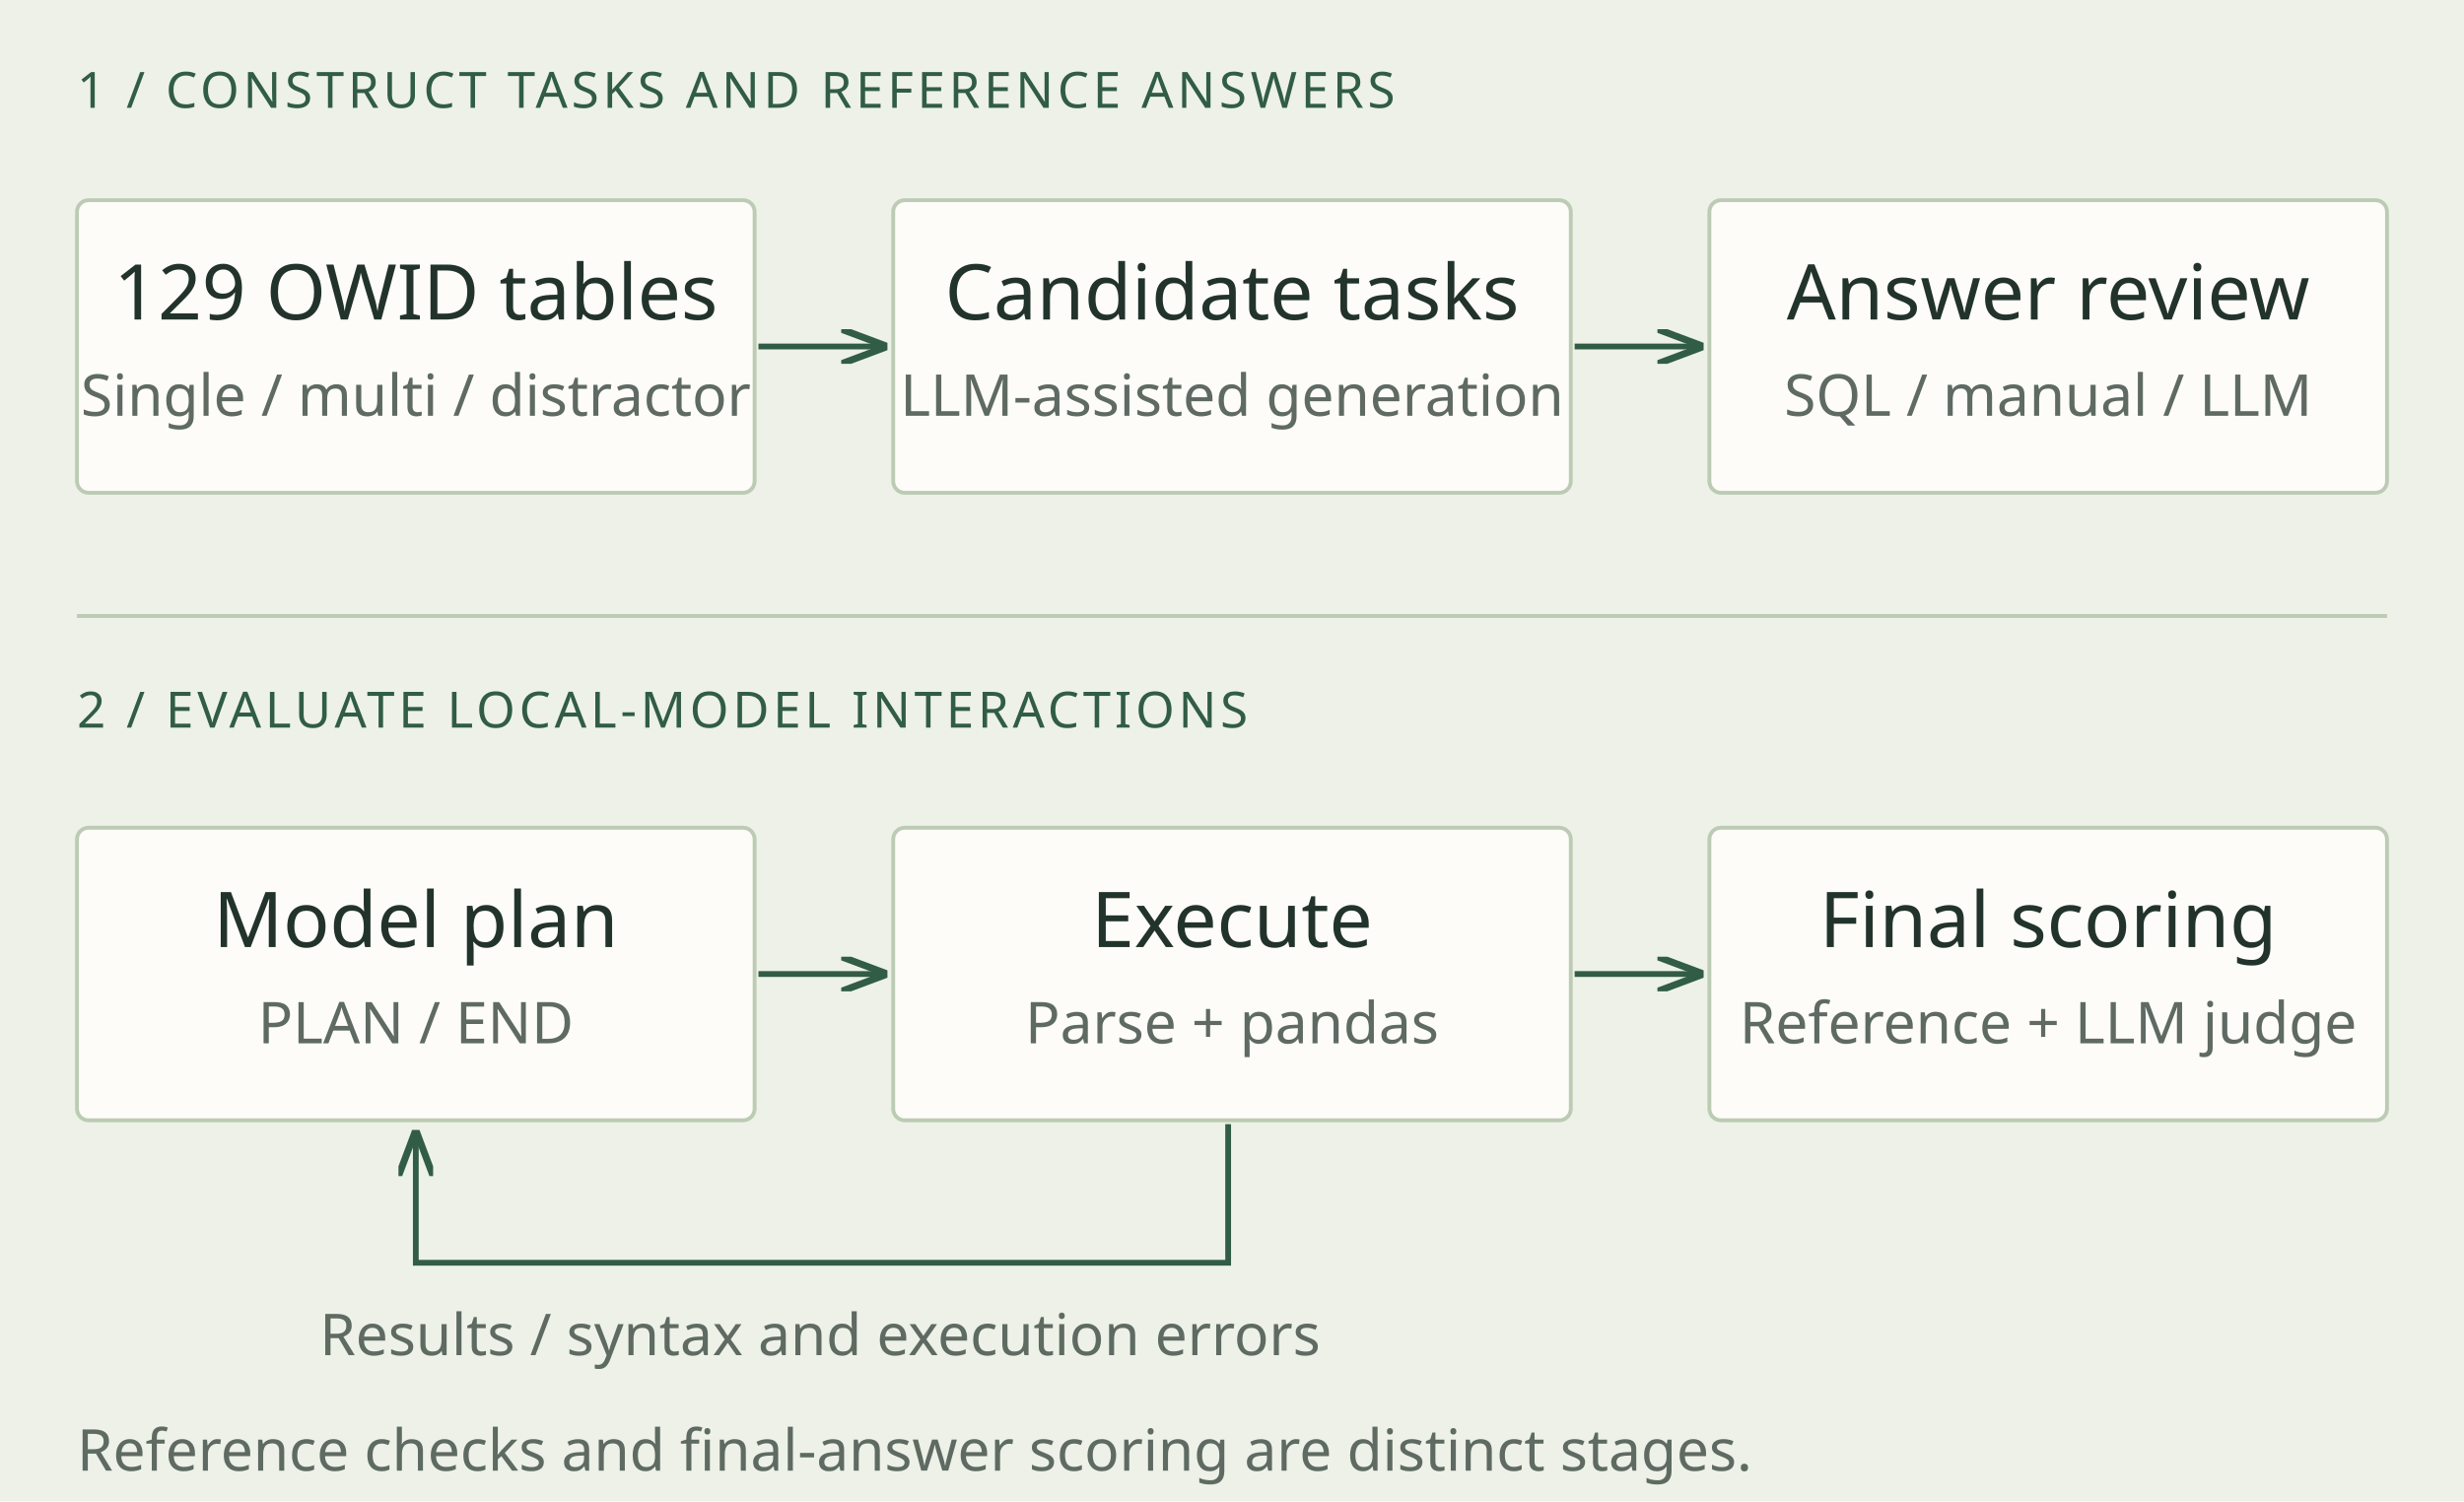
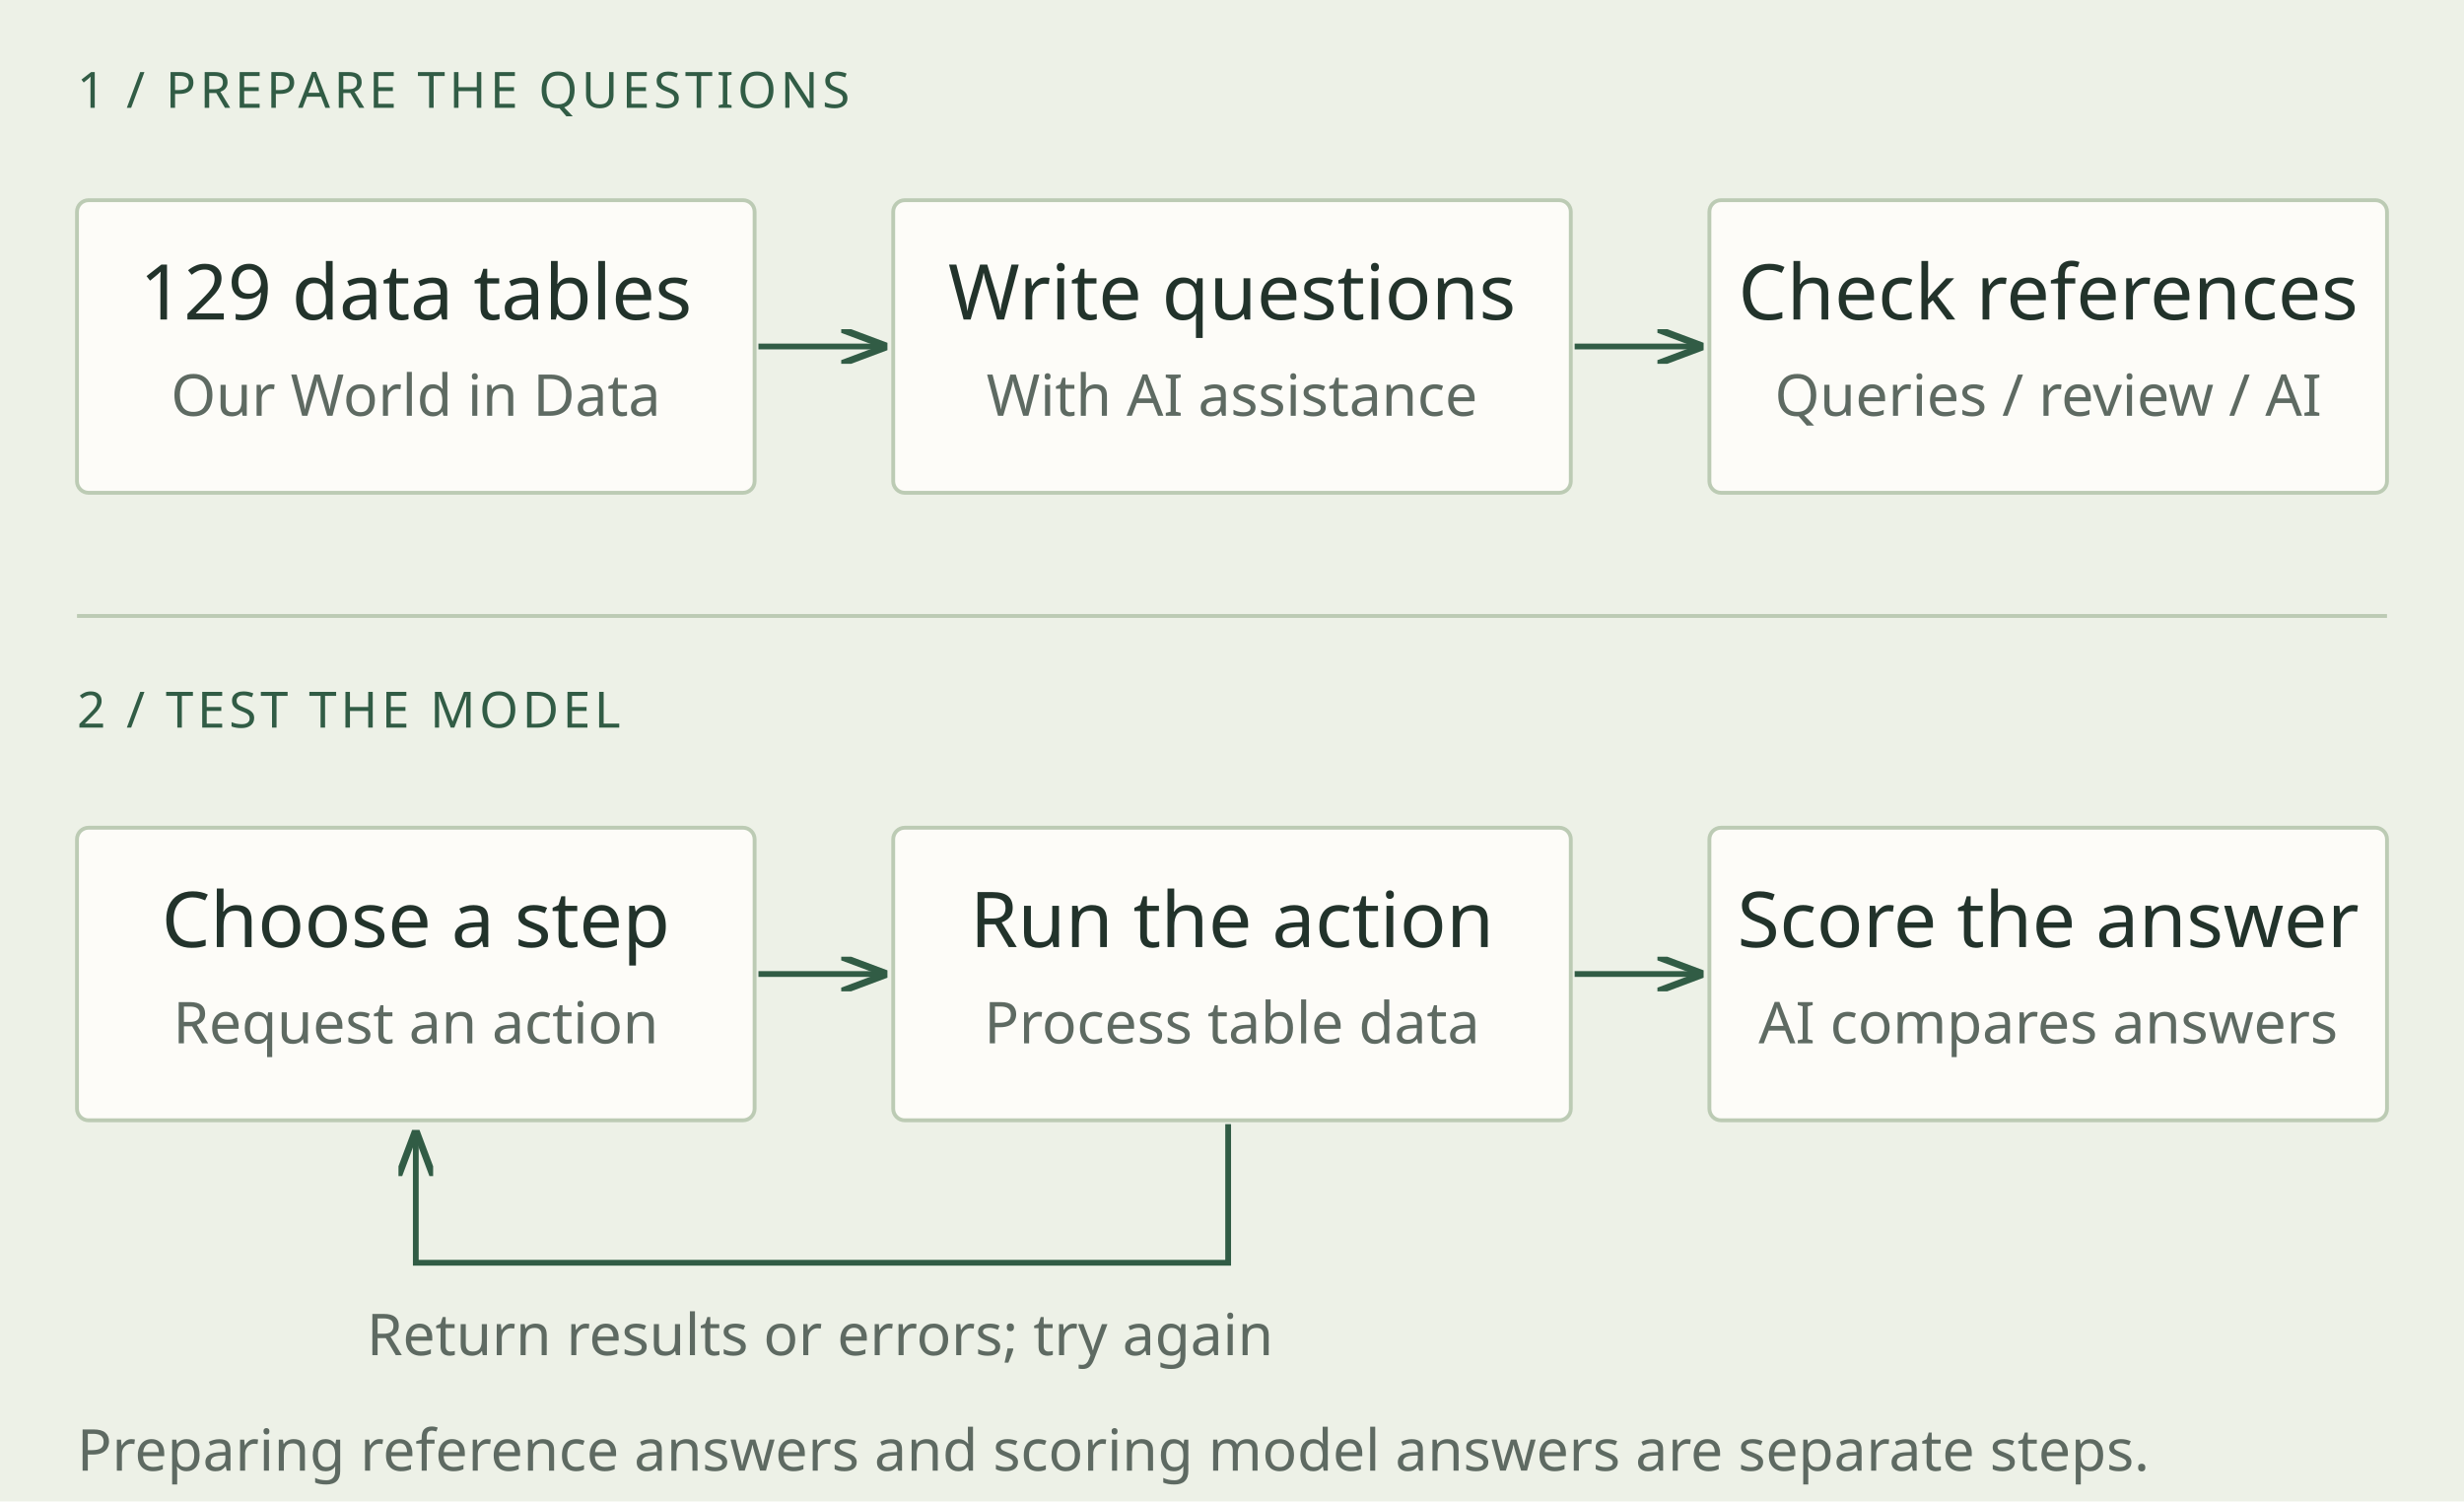
<svg xmlns="http://www.w3.org/2000/svg" viewBox="0 0 640 390" role="img" aria-labelledby="title desc">
  <defs>
    <marker id="arrow" markerWidth="8" markerHeight="6" refX="7" refY="3" orient="auto">
      <path d="M0 0L8 3L0 6" fill="none" stroke="#315c45" stroke-width="1.2" />
    </marker>
  </defs>
  <style>text{font-family:"Avenir Next",Avenir,sans-serif;fill:#22332b} .label{font-size:20px;font-weight:500}.sub{font-size:15px;fill:#5e6a62}.eyebrow{font-size:13px;letter-spacing:1px;fill:#315c45}.arrow{fill:none;stroke:#315c45;stroke-width:1.5;marker-end:url(#arrow)}</style>
  <rect width="640" height="390" fill="#edf1e7" />
-   <text x="20" y="28" class="eyebrow" text-anchor="start">1 / CONSTRUCT TASKS AND REFERENCE ANSWERS</text>
+   <text x="20" y="28" class="eyebrow" text-anchor="start">1 / PREPARE THE QUESTIONS</text>
  <rect x="20" y="52" width="176" height="76" rx="3" fill="#fdfcf8" stroke="#bccbb4" />
-   <text x="108.0" y="83" class="label" text-anchor="middle">129 OWID tables</text>
-   <text x="108.0" y="108" class="sub" text-anchor="middle">Single / multi / distractor</text>
+   <text x="108.0" y="83" class="label" text-anchor="middle">129 data tables</text>
+   <text x="108.0" y="108" class="sub" text-anchor="middle">Our World in Data</text>
  <rect x="232" y="52" width="176" height="76" rx="3" fill="#fdfcf8" stroke="#bccbb4" />
-   <text x="320.0" y="83" class="label" text-anchor="middle">Candidate tasks</text>
-   <text x="320.0" y="108" class="sub" text-anchor="middle">LLM-assisted generation</text>
+   <text x="320.0" y="83" class="label" text-anchor="middle">Write questions</text>
+   <text x="320.0" y="108" class="sub" text-anchor="middle">With AI assistance</text>
  <rect x="444" y="52" width="176" height="76" rx="3" fill="#fdfcf8" stroke="#bccbb4" />
-   <text x="532.0" y="83" class="label" text-anchor="middle">Answer review</text>
-   <text x="532.0" y="108" class="sub" text-anchor="middle">SQL / manual / LLM</text>
+   <text x="532.0" y="83" class="label" text-anchor="middle">Check references</text>
+   <text x="532.0" y="108" class="sub" text-anchor="middle">Queries / review / AI</text>
  <path class="arrow" d="M197 90H229" />
  <path class="arrow" d="M409 90H441" />
  <path d="M20 160H620" stroke="#bccbb4" />
-   <text x="20" y="189" class="eyebrow" text-anchor="start">2 / EVALUATE LOCAL-MODEL INTERACTIONS</text>
+   <text x="20" y="189" class="eyebrow" text-anchor="start">2 / TEST THE MODEL</text>
  <rect x="20" y="215" width="176" height="76" rx="3" fill="#fdfcf8" stroke="#bccbb4" />
-   <text x="108.0" y="246" class="label" text-anchor="middle">Model plan</text>
-   <text x="108.0" y="271" class="sub" text-anchor="middle">PLAN / END</text>
+   <text x="108.0" y="246" class="label" text-anchor="middle">Choose a step</text>
+   <text x="108.0" y="271" class="sub" text-anchor="middle">Request an action</text>
  <rect x="232" y="215" width="176" height="76" rx="3" fill="#fdfcf8" stroke="#bccbb4" />
-   <text x="320.0" y="246" class="label" text-anchor="middle">Execute</text>
-   <text x="320.0" y="271" class="sub" text-anchor="middle">Parse + pandas</text>
+   <text x="320.0" y="246" class="label" text-anchor="middle">Run the action</text>
+   <text x="320.0" y="271" class="sub" text-anchor="middle">Process table data</text>
  <rect x="444" y="215" width="176" height="76" rx="3" fill="#fdfcf8" stroke="#bccbb4" />
-   <text x="532.0" y="246" class="label" text-anchor="middle">Final scoring</text>
-   <text x="532.0" y="271" class="sub" text-anchor="middle">Reference + LLM judge</text>
+   <text x="532.0" y="246" class="label" text-anchor="middle">Score the answer</text>
+   <text x="532.0" y="271" class="sub" text-anchor="middle">AI compares answers</text>
  <path class="arrow" d="M197 253H229" />
  <path class="arrow" d="M409 253H441" />
  <path class="arrow" d="M319 292V328H108V295" />
-   <text x="213" y="352" class="sub" text-anchor="middle">Results / syntax and execution errors</text>
-   <text x="20" y="382" class="sub" text-anchor="start">Reference checks and final-answer scoring are distinct stages.</text>
+   <text x="213" y="352" class="sub" text-anchor="middle">Return results or errors; try again</text>
+   <text x="20" y="382" class="sub" text-anchor="start">Preparing reference answers and scoring model answers are separate steps.</text>
</svg>
